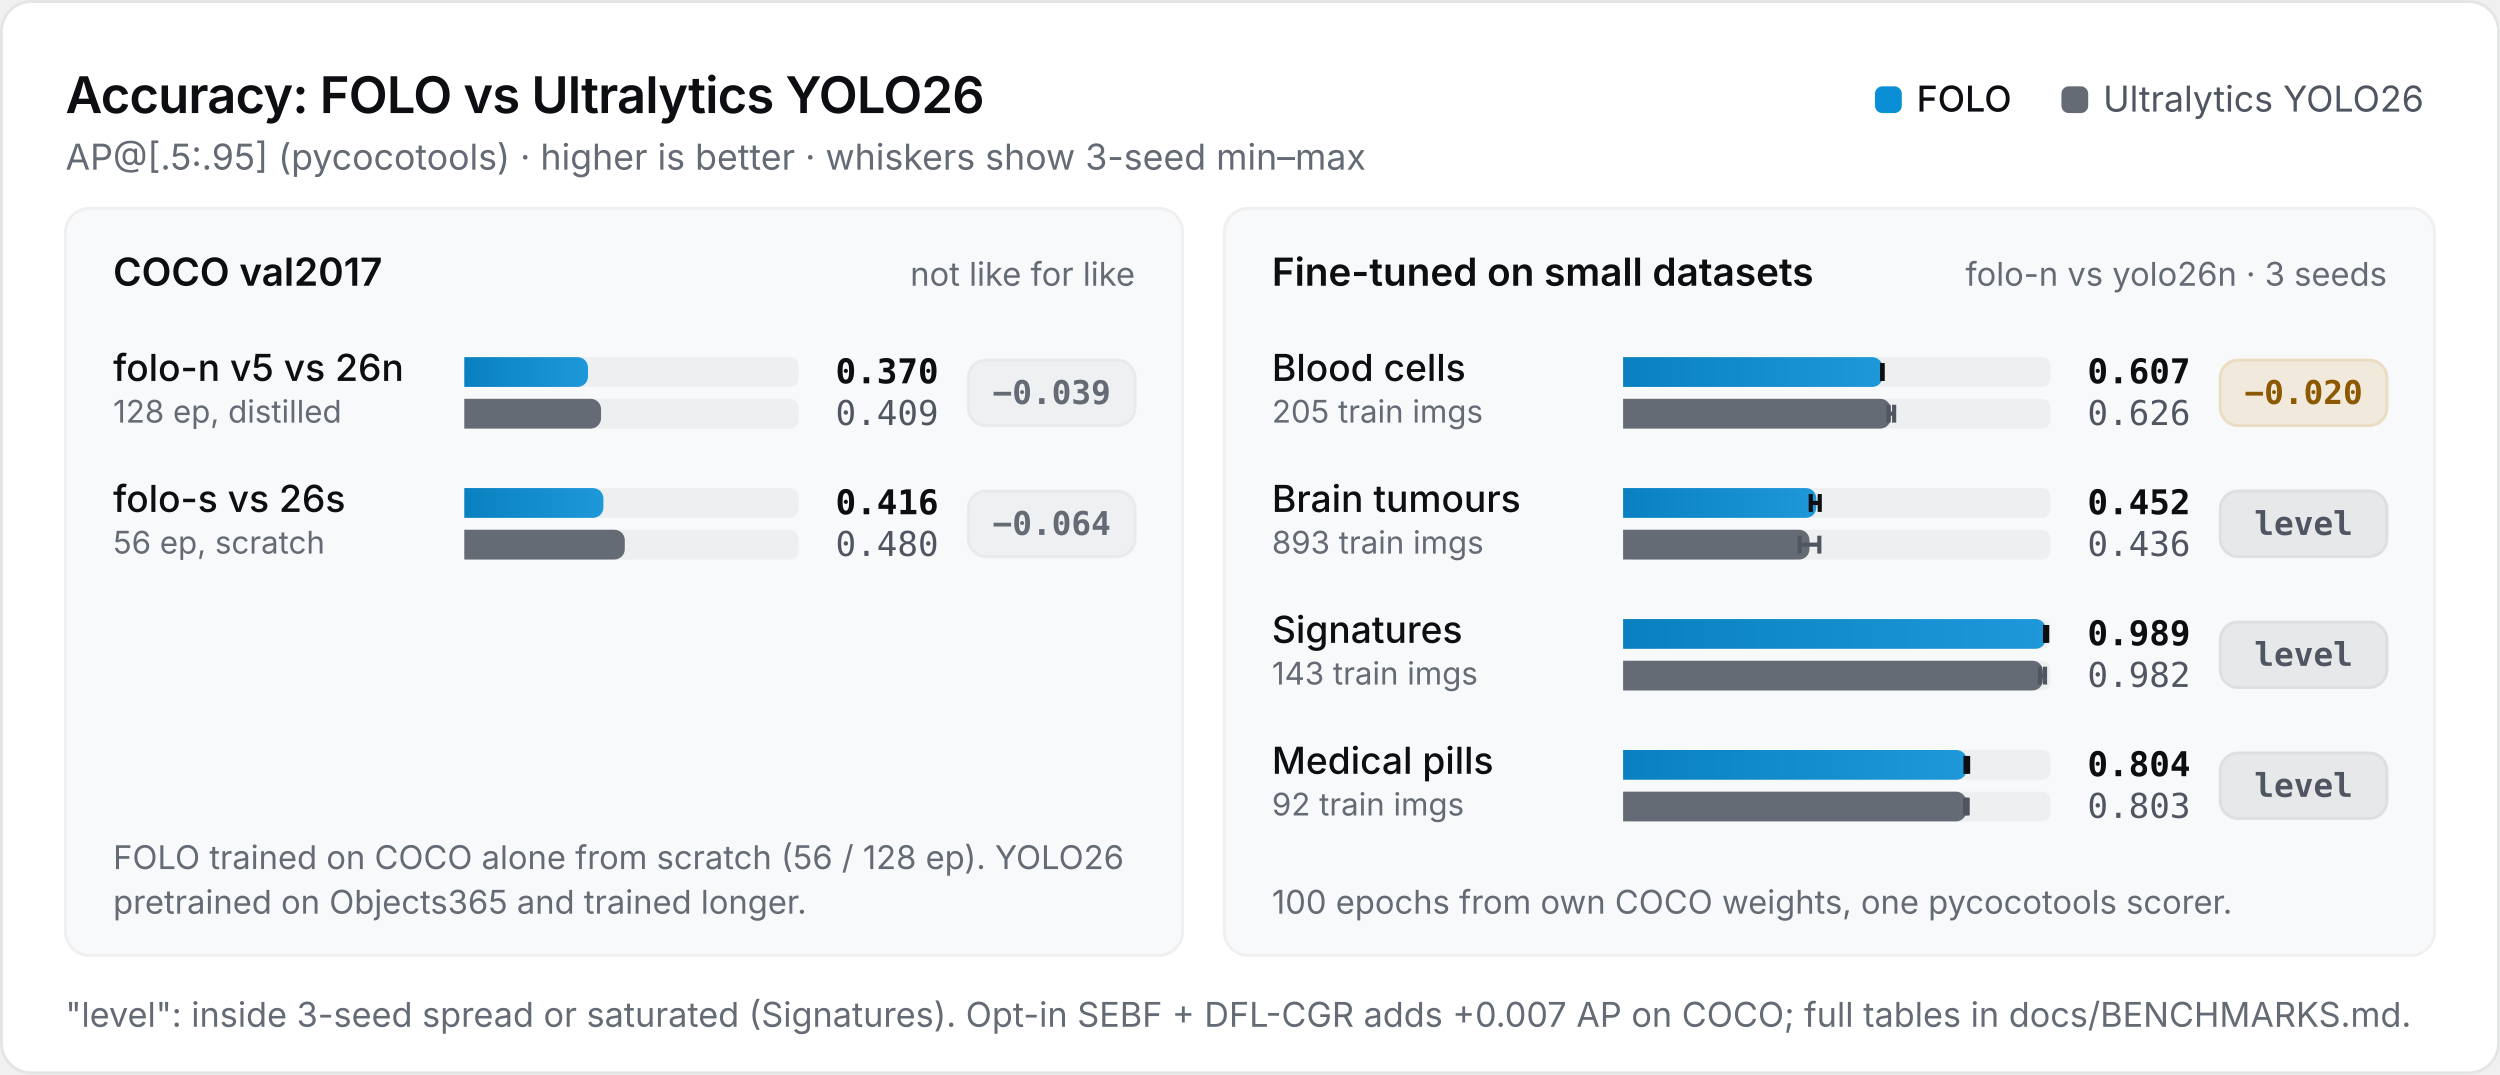
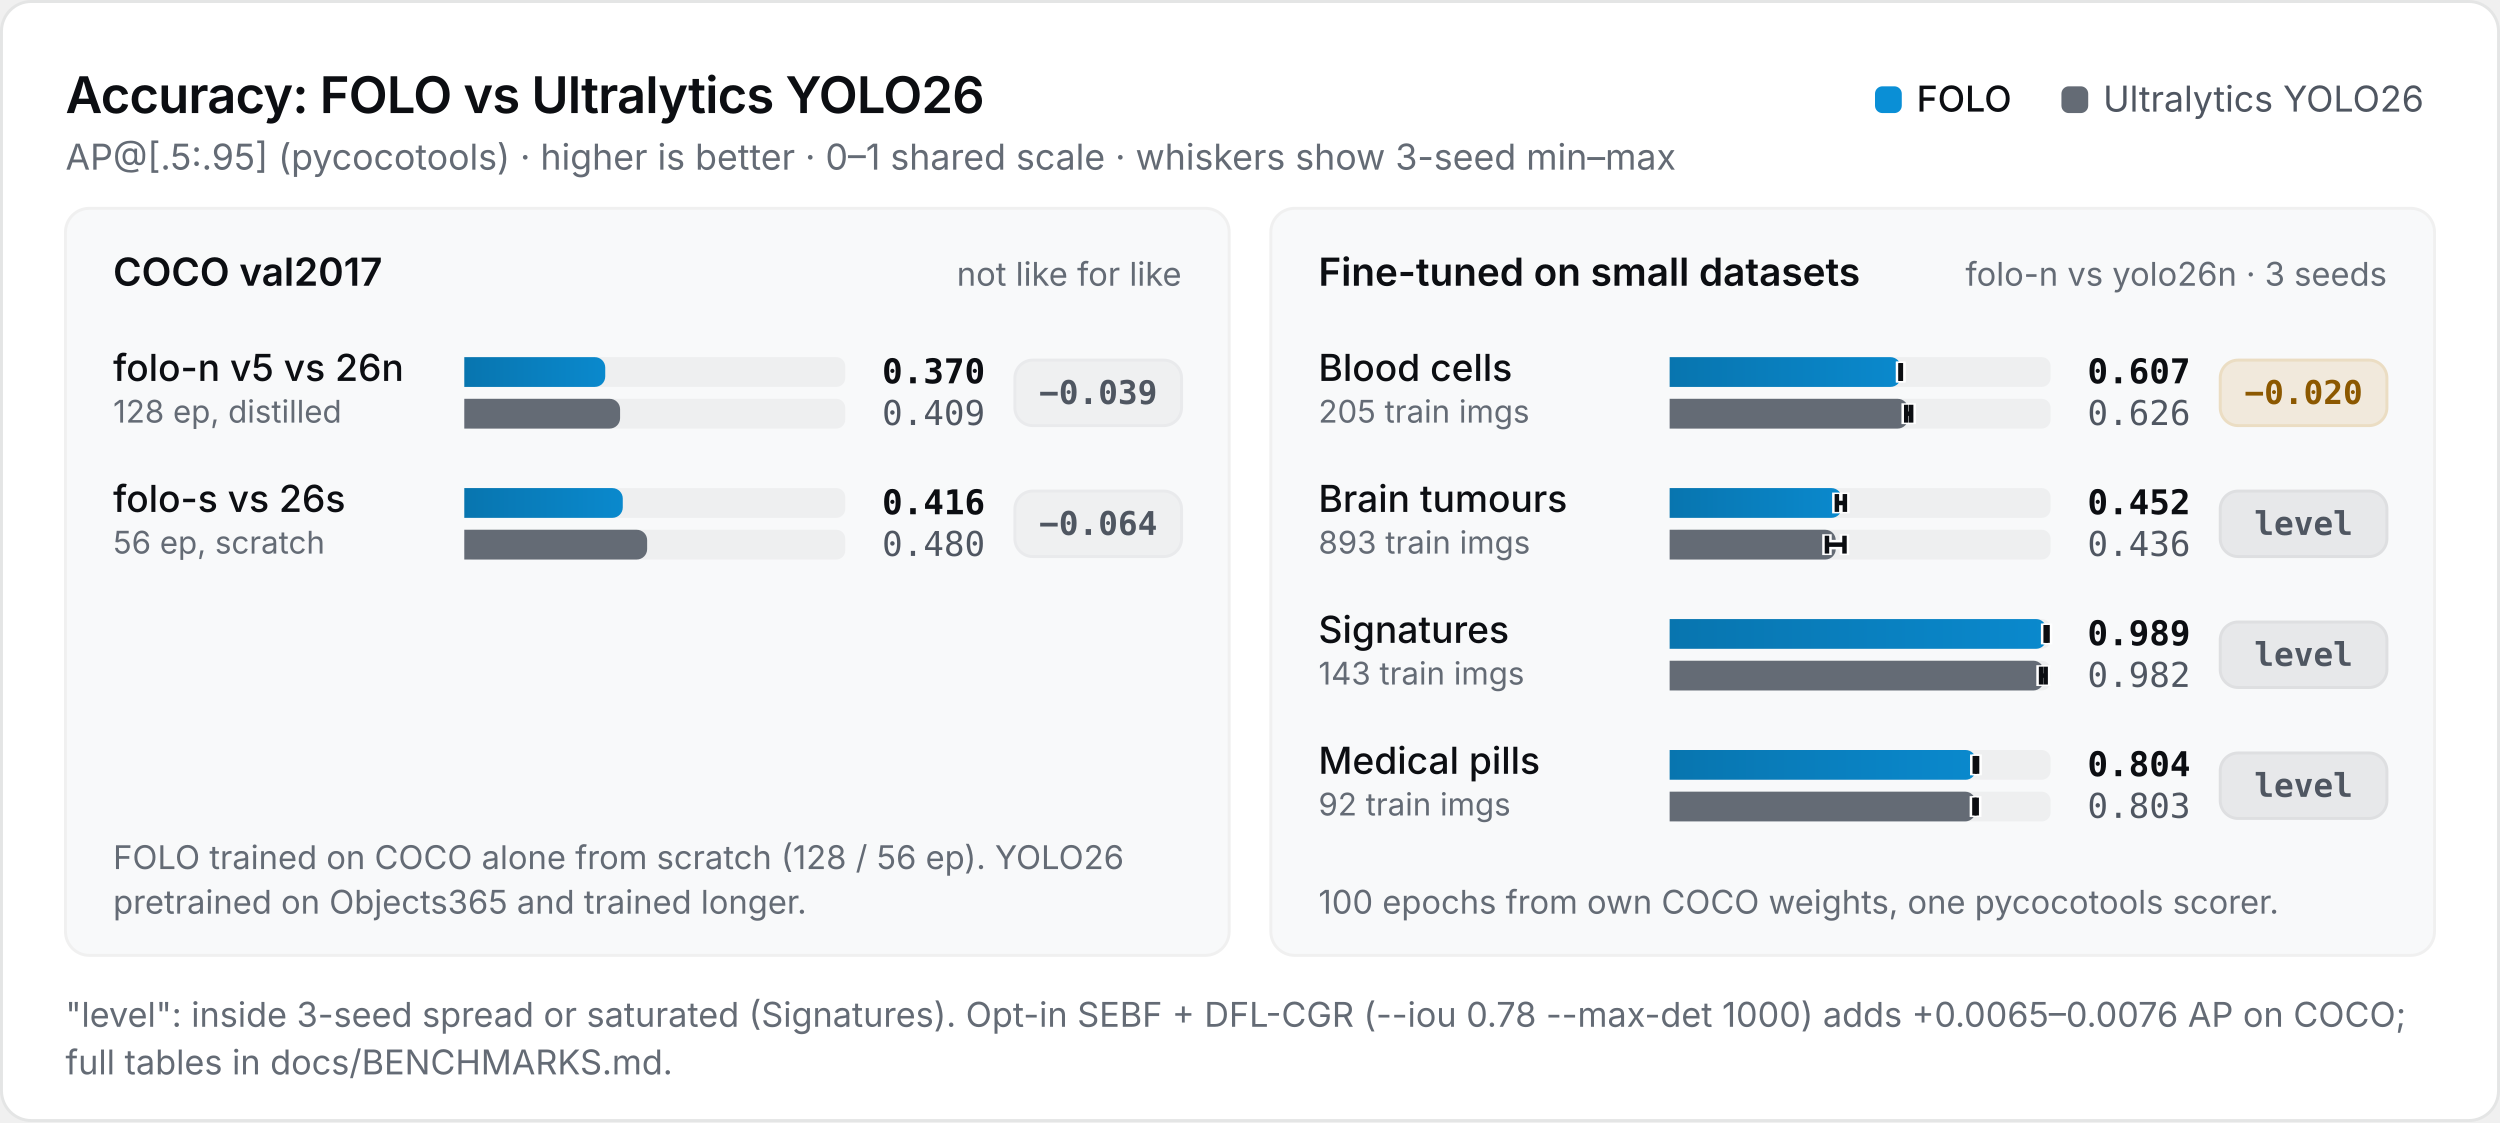
- <svg xmlns="http://www.w3.org/2000/svg" viewBox="0 0 840 361" width="840" height="361" role="img" aria-labelledby="t d" font-family="Geist, system-ui, -apple-system, 'Segoe UI', sans-serif">
+ <svg xmlns="http://www.w3.org/2000/svg" viewBox="0 0 840 377" width="840" height="377" role="img" aria-labelledby="t d" font-family="Geist, system-ui, -apple-system, 'Segoe UI', sans-serif">
  <defs>
    <linearGradient id="g-series0" x1="0" y1="0" x2="1" y2="0">
-       <stop offset="0%" stop-color="#0981C1" />
-       <stop offset="100%" stop-color="#1E98D9" />
+       <stop offset="0%" stop-color="#0875AF" />
+       <stop offset="100%" stop-color="#0A89CD" />
    </linearGradient>
  </defs>
-   <rect x="0.5" y="0.5" width="839" height="360" rx="10" fill="#FFFFFF" stroke="#E4E5E5" />
+   <rect x="0.5" y="0.5" width="839" height="376" rx="10" fill="#FFFFFF" stroke="#E4E5E5" />
  <text x="22" y="38" font-size="17" font-weight="600" letter-spacing="-0.015em" fill="#0C0E12">Accuracy: FOLO vs Ultralytics YOLO26</text>
-   <text x="22" y="57" font-size="12" fill="#646B75">AP@[.5:.95] (pycocotools) · higher is better · whiskers show 3-seed min–max</text>
+   <text x="22" y="57" font-size="12" fill="#646B75">AP@[.5:.95] (pycocotools) · higher is better · 0–1 shared scale · whiskers show 3-seed min–max</text>
  <rect x="630" y="29" width="9" height="9" rx="2.5" fill="#0A8FD6" />
  <text x="644" y="37.5" font-size="12" font-weight="500" fill="#0C0E12">FOLO</text>
  <rect x="692.64" y="29" width="9" height="9" rx="2.5" fill="#646B75" />
  <text x="706.64" y="37.5" font-size="12" fill="#4F5661">Ultralytics YOLO26</text>
-   <rect x="22" y="70" width="375.36" height="251" rx="8" fill="#F8F9FA" stroke="#F0F0F0" />
+   <rect x="22" y="70" width="391" height="251" rx="8" fill="#F8F9FA" stroke="#F0F0F0" />
  <text x="38" y="96" font-size="13" font-weight="600" fill="#0C0E12">COCO val2017</text>
-   <text x="381.36" y="96" font-size="11" text-anchor="end" fill="#646B75">not like for like</text>
+   <text x="397" y="96" font-size="11" text-anchor="end" fill="#646B75">not like for like</text>
  <text x="38" y="128" font-size="12.5" font-weight="500" fill="#0C0E12">folo-n v5 vs 26n</text>
  <text x="38" y="142" font-size="10.5" fill="#646B75">128 ep, distilled</text>
-   <rect x="156" y="120" width="112.36" height="10" rx="3" fill="#EEEFF0" />
-   <path d="M156 120h38.07a3.5 3.5 0 0 1 3.5 3.5v3a3.5 3.5 0 0 1 -3.5 3.5h-38.07z" fill="url(#g-series0)" />
-   <text x="315.36" y="128.8" font-size="11.5" font-family="'Geist Mono', ui-monospace, 'SF Mono', 'Cascadia Mono', Consolas, monospace" font-weight="600" text-anchor="end" fill="#0C0E12">0.370</text>
-   <rect x="156" y="134" width="112.36" height="10" rx="3" fill="#EEEFF0" />
-   <path d="M156 134h42.46a3.5 3.5 0 0 1 3.5 3.5v3a3.5 3.5 0 0 1 -3.5 3.5h-42.46z" fill="#646B75" />
-   <text x="315.36" y="142.8" font-size="11.5" font-family="'Geist Mono', ui-monospace, 'SF Mono', 'Cascadia Mono', Consolas, monospace" text-anchor="end" fill="#4F5661">0.409</text>
-   <rect x="325.36" y="121" width="56" height="22" rx="6" fill="#EFF0F1" stroke="#E9EAEC" />
-   <text x="353.36" y="135.74" font-size="11" font-family="'Geist Mono', ui-monospace, 'SF Mono', 'Cascadia Mono', Consolas, monospace" font-weight="600" text-anchor="middle" fill="#646B75">−0.039</text>
+   <rect x="156" y="120" width="128" height="10" rx="3" fill="#EEEFF0" />
+   <path d="M156 120h43.86a3.5 3.5 0 0 1 3.5 3.5v3a3.5 3.5 0 0 1 -3.5 3.5h-43.86z" fill="url(#g-series0)" />
+   <text x="331" y="128.8" font-size="11.5" font-family="'Geist Mono', ui-monospace, 'SF Mono', 'Cascadia Mono', Consolas, monospace" font-weight="600" text-anchor="end" fill="#0C0E12">0.370</text>
+   <rect x="156" y="134" width="128" height="10" rx="3" fill="#EEEFF0" />
+   <path d="M156 134h48.85a3.5 3.5 0 0 1 3.5 3.5v3a3.5 3.5 0 0 1 -3.5 3.5h-48.85z" fill="#646B75" />
+   <text x="331" y="142.8" font-size="11.5" font-family="'Geist Mono', ui-monospace, 'SF Mono', 'Cascadia Mono', Consolas, monospace" text-anchor="end" fill="#4F5661">0.409</text>
+   <rect x="341" y="121" width="56" height="22" rx="6" fill="#EFF0F1" stroke="#E9EAEC" />
+   <text x="369" y="135.74" font-size="11" font-family="'Geist Mono', ui-monospace, 'SF Mono', 'Cascadia Mono', Consolas, monospace" font-weight="600" text-anchor="middle" fill="#4F5661">−0.039</text>
  <text x="38" y="172" font-size="12.5" font-weight="500" fill="#0C0E12">folo-s vs 26s</text>
  <text x="38" y="186" font-size="10.5" fill="#646B75">56 ep, scratch</text>
-   <rect x="156" y="164" width="112.36" height="10" rx="3" fill="#EEEFF0" />
-   <path d="M156 164h43.24a3.5 3.5 0 0 1 3.5 3.5v3a3.5 3.5 0 0 1 -3.5 3.5h-43.24z" fill="url(#g-series0)" />
-   <text x="315.36" y="172.8" font-size="11.5" font-family="'Geist Mono', ui-monospace, 'SF Mono', 'Cascadia Mono', Consolas, monospace" font-weight="600" text-anchor="end" fill="#0C0E12">0.416</text>
-   <rect x="156" y="178" width="112.36" height="10" rx="3" fill="#EEEFF0" />
-   <path d="M156 178h50.43a3.5 3.5 0 0 1 3.5 3.5v3a3.5 3.5 0 0 1 -3.5 3.5h-50.43z" fill="#646B75" />
-   <text x="315.36" y="186.8" font-size="11.5" font-family="'Geist Mono', ui-monospace, 'SF Mono', 'Cascadia Mono', Consolas, monospace" text-anchor="end" fill="#4F5661">0.480</text>
-   <rect x="325.36" y="165" width="56" height="22" rx="6" fill="#EFF0F1" stroke="#E9EAEC" />
-   <text x="353.36" y="179.74" font-size="11" font-family="'Geist Mono', ui-monospace, 'SF Mono', 'Cascadia Mono', Consolas, monospace" font-weight="600" text-anchor="middle" fill="#646B75">−0.064</text>
-   <text x="38" y="292" font-size="11" fill="#646B75">FOLO trained on COCO alone from scratch (56 / 128 ep). YOLO26</text>
+   <rect x="156" y="164" width="128" height="10" rx="3" fill="#EEEFF0" />
+   <path d="M156 164h49.75a3.5 3.5 0 0 1 3.5 3.5v3a3.5 3.5 0 0 1 -3.5 3.5h-49.75z" fill="url(#g-series0)" />
+   <text x="331" y="172.8" font-size="11.5" font-family="'Geist Mono', ui-monospace, 'SF Mono', 'Cascadia Mono', Consolas, monospace" font-weight="600" text-anchor="end" fill="#0C0E12">0.416</text>
+   <rect x="156" y="178" width="128" height="10" rx="3" fill="#EEEFF0" />
+   <path d="M156 178h57.94a3.5 3.5 0 0 1 3.5 3.5v3a3.5 3.5 0 0 1 -3.5 3.5h-57.94z" fill="#646B75" />
+   <text x="331" y="186.8" font-size="11.5" font-family="'Geist Mono', ui-monospace, 'SF Mono', 'Cascadia Mono', Consolas, monospace" text-anchor="end" fill="#4F5661">0.480</text>
+   <rect x="341" y="165" width="56" height="22" rx="6" fill="#EFF0F1" stroke="#E9EAEC" />
+   <text x="369" y="179.74" font-size="11" font-family="'Geist Mono', ui-monospace, 'SF Mono', 'Cascadia Mono', Consolas, monospace" font-weight="600" text-anchor="middle" fill="#4F5661">−0.064</text>
+   <text x="38" y="292" font-size="11" fill="#646B75">FOLO trained on COCO alone from scratch (128 / 56 ep). YOLO26</text>
  <text x="38" y="307" font-size="11" fill="#646B75">pretrained on Objects365 and trained longer.</text>
-   <rect x="411.36" y="70" width="406.64" height="251" rx="8" fill="#F8F9FA" stroke="#F0F0F0" />
-   <text x="427.36" y="96" font-size="13" font-weight="600" fill="#0C0E12">Fine-tuned on small datasets</text>
+   <rect x="427" y="70" width="391" height="251" rx="8" fill="#F8F9FA" stroke="#F0F0F0" />
+   <text x="443" y="96" font-size="13" font-weight="600" fill="#0C0E12">Fine-tuned on small datasets</text>
  <text x="802" y="96" font-size="11" text-anchor="end" fill="#646B75">folo-n vs yolo26n · 3 seeds</text>
-   <text x="427.36" y="128" font-size="12.5" font-weight="500" fill="#0C0E12">Blood cells</text>
-   <text x="427.36" y="142" font-size="10.5" fill="#646B75">205 train imgs</text>
-   <rect x="545.36" y="120" width="143.64" height="10" rx="3" fill="#EEEFF0" />
-   <path d="M545.36 120h83.69a3.5 3.5 0 0 1 3.5 3.5v3a3.5 3.5 0 0 1 -3.5 3.5h-83.69z" fill="url(#g-series0)" />
-   <path d="M632.41 125L632.55 125" stroke="#0C0E12" stroke-width="1.4" fill="none" />
-   <path d="M632.41 122L632.41 128" stroke="#0C0E12" stroke-width="1.4" fill="none" />
-   <path d="M632.55 122L632.55 128" stroke="#0C0E12" stroke-width="1.4" fill="none" />
+   <text x="443" y="128" font-size="12.5" font-weight="500" fill="#0C0E12">Blood cells</text>
+   <text x="443" y="142" font-size="10.5" fill="#646B75">205 train imgs</text>
+   <rect x="561" y="120" width="128" height="10" rx="3" fill="#EEEFF0" />
+   <path d="M561 120h74.2a3.5 3.5 0 0 1 3.5 3.5v3a3.5 3.5 0 0 1 -3.5 3.5h-74.2z" fill="url(#g-series0)" />
+   <path d="M638.57 125L638.7 125" stroke="#FFFFFF" stroke-width="3.2" fill="none" />
+   <path d="M638.57 121.5L638.57 128.5" stroke="#FFFFFF" stroke-width="3.2" fill="none" />
+   <path d="M638.7 121.5L638.7 128.5" stroke="#FFFFFF" stroke-width="3.2" fill="none" />
+   <path d="M638.57 125L638.7 125" stroke="#0C0E12" stroke-width="1.5" fill="none" />
+   <path d="M638.57 122L638.57 128" stroke="#0C0E12" stroke-width="1.5" fill="none" />
+   <path d="M638.7 122L638.7 128" stroke="#0C0E12" stroke-width="1.5" fill="none" />
  <text x="736" y="128.8" font-size="11.5" font-family="'Geist Mono', ui-monospace, 'SF Mono', 'Cascadia Mono', Consolas, monospace" font-weight="600" text-anchor="end" fill="#0C0E12">0.607</text>
-   <rect x="545.36" y="134" width="143.64" height="10" rx="3" fill="#EEEFF0" />
-   <path d="M545.36 134h86.42a3.5 3.5 0 0 1 3.5 3.5v3a3.5 3.5 0 0 1 -3.5 3.5h-86.42z" fill="#646B75" />
-   <path d="M634.56 139L636.43 139" stroke="#4F5661" stroke-width="1.4" fill="none" />
-   <path d="M634.56 136L634.56 142" stroke="#4F5661" stroke-width="1.4" fill="none" />
-   <path d="M636.43 136L636.43 142" stroke="#4F5661" stroke-width="1.4" fill="none" />
+   <rect x="561" y="134" width="128" height="10" rx="3" fill="#EEEFF0" />
+   <path d="M561 134h76.63a3.5 3.5 0 0 1 3.5 3.5v3a3.5 3.5 0 0 1 -3.5 3.5h-76.63z" fill="#646B75" />
+   <path d="M640.49 139L642.15 139" stroke="#FFFFFF" stroke-width="3.2" fill="none" />
+   <path d="M640.49 135.5L640.49 142.5" stroke="#FFFFFF" stroke-width="3.2" fill="none" />
+   <path d="M642.15 135.5L642.15 142.5" stroke="#FFFFFF" stroke-width="3.2" fill="none" />
+   <path d="M640.49 139L642.15 139" stroke="#0C0E12" stroke-width="1.5" fill="none" />
+   <path d="M640.49 136L640.49 142" stroke="#0C0E12" stroke-width="1.5" fill="none" />
+   <path d="M642.15 136L642.15 142" stroke="#0C0E12" stroke-width="1.5" fill="none" />
  <text x="736" y="142.8" font-size="11.5" font-family="'Geist Mono', ui-monospace, 'SF Mono', 'Cascadia Mono', Consolas, monospace" text-anchor="end" fill="#4F5661">0.626</text>
  <rect x="746" y="121" width="56" height="22" rx="6" fill="#F1E9DC" stroke="#EBDDC3" />
  <text x="774" y="135.74" font-size="11" font-family="'Geist Mono', ui-monospace, 'SF Mono', 'Cascadia Mono', Consolas, monospace" font-weight="600" text-anchor="middle" fill="#8C5800">−0.020</text>
-   <text x="427.36" y="172" font-size="12.5" font-weight="500" fill="#0C0E12">Brain tumours</text>
-   <text x="427.36" y="186" font-size="10.5" fill="#646B75">893 train imgs</text>
-   <rect x="545.36" y="164" width="143.64" height="10" rx="3" fill="#EEEFF0" />
-   <path d="M545.36 164h61.43a3.5 3.5 0 0 1 3.5 3.5v3a3.5 3.5 0 0 1 -3.5 3.5h-61.43z" fill="url(#g-series0)" />
-   <path d="M608.42 169L611.43 169" stroke="#0C0E12" stroke-width="1.4" fill="none" />
-   <path d="M608.42 166L608.42 172" stroke="#0C0E12" stroke-width="1.4" fill="none" />
-   <path d="M611.43 166L611.43 172" stroke="#0C0E12" stroke-width="1.4" fill="none" />
+   <text x="443" y="172" font-size="12.5" font-weight="500" fill="#0C0E12">Brain tumours</text>
+   <text x="443" y="186" font-size="10.5" fill="#646B75">893 train imgs</text>
+   <rect x="561" y="164" width="128" height="10" rx="3" fill="#EEEFF0" />
+   <path d="M561 164h54.36a3.5 3.5 0 0 1 3.5 3.5v3a3.5 3.5 0 0 1 -3.5 3.5h-54.36z" fill="url(#g-series0)" />
+   <path d="M617.19 169L619.88 169" stroke="#FFFFFF" stroke-width="3.2" fill="none" />
+   <path d="M617.19 165.5L617.19 172.5" stroke="#FFFFFF" stroke-width="3.2" fill="none" />
+   <path d="M619.88 165.5L619.88 172.5" stroke="#FFFFFF" stroke-width="3.2" fill="none" />
+   <path d="M617.19 169L619.88 169" stroke="#0C0E12" stroke-width="1.5" fill="none" />
+   <path d="M617.19 166L617.19 172" stroke="#0C0E12" stroke-width="1.5" fill="none" />
+   <path d="M619.88 166L619.88 172" stroke="#0C0E12" stroke-width="1.5" fill="none" />
  <text x="736" y="172.8" font-size="11.5" font-family="'Geist Mono', ui-monospace, 'SF Mono', 'Cascadia Mono', Consolas, monospace" font-weight="600" text-anchor="end" fill="#0C0E12">0.452</text>
-   <rect x="545.36" y="178" width="143.64" height="10" rx="3" fill="#EEEFF0" />
-   <path d="M545.36 178h59.13a3.5 3.5 0 0 1 3.5 3.5v3a3.5 3.5 0 0 1 -3.5 3.5h-59.13z" fill="#646B75" />
-   <path d="M604.68 183L611.29 183" stroke="#4F5661" stroke-width="1.4" fill="none" />
-   <path d="M604.68 180L604.68 186" stroke="#4F5661" stroke-width="1.4" fill="none" />
-   <path d="M611.29 180L611.29 186" stroke="#4F5661" stroke-width="1.4" fill="none" />
+   <rect x="561" y="178" width="128" height="10" rx="3" fill="#EEEFF0" />
+   <path d="M561 178h52.31a3.5 3.5 0 0 1 3.5 3.5v3a3.5 3.5 0 0 1 -3.5 3.5h-52.31z" fill="#646B75" />
+   <path d="M613.86 183L619.75 183" stroke="#FFFFFF" stroke-width="3.2" fill="none" />
+   <path d="M613.86 179.5L613.86 186.5" stroke="#FFFFFF" stroke-width="3.2" fill="none" />
+   <path d="M619.75 179.5L619.75 186.5" stroke="#FFFFFF" stroke-width="3.2" fill="none" />
+   <path d="M613.86 183L619.75 183" stroke="#0C0E12" stroke-width="1.5" fill="none" />
+   <path d="M613.86 180L613.86 186" stroke="#0C0E12" stroke-width="1.5" fill="none" />
+   <path d="M619.75 180L619.75 186" stroke="#0C0E12" stroke-width="1.5" fill="none" />
  <text x="736" y="186.8" font-size="11.5" font-family="'Geist Mono', ui-monospace, 'SF Mono', 'Cascadia Mono', Consolas, monospace" text-anchor="end" fill="#4F5661">0.436</text>
  <rect x="746" y="165" width="56" height="22" rx="6" fill="#E7E8EA" stroke="#DEDFE1" />
  <text x="774" y="179.74" font-size="11" font-family="'Geist Mono', ui-monospace, 'SF Mono', 'Cascadia Mono', Consolas, monospace" font-weight="600" text-anchor="middle" fill="#4F5661">level</text>
-   <text x="427.36" y="216" font-size="12.5" font-weight="500" fill="#0C0E12">Signatures</text>
-   <text x="427.36" y="230" font-size="10.5" fill="#646B75">143 train imgs</text>
-   <rect x="545.36" y="208" width="143.64" height="10" rx="3" fill="#EEEFF0" />
-   <path d="M545.36 208h138.56a3.5 3.5 0 0 1 3.5 3.5v3a3.5 3.5 0 0 1 -3.5 3.5h-138.56z" fill="url(#g-series0)" />
-   <path d="M687.13 213L687.85 213" stroke="#0C0E12" stroke-width="1.4" fill="none" />
-   <path d="M687.13 210L687.13 216" stroke="#0C0E12" stroke-width="1.4" fill="none" />
-   <path d="M687.85 210L687.85 216" stroke="#0C0E12" stroke-width="1.4" fill="none" />
+   <text x="443" y="216" font-size="12.5" font-weight="500" fill="#0C0E12">Signatures</text>
+   <text x="443" y="230" font-size="10.5" fill="#646B75">143 train imgs</text>
+   <rect x="561" y="208" width="128" height="10" rx="3" fill="#EEEFF0" />
+   <path d="M561 208h123.09a3.5 3.5 0 0 1 3.5 3.5v3a3.5 3.5 0 0 1 -3.5 3.5h-123.09z" fill="url(#g-series0)" />
+   <path d="M687.34 213L687.98 213" stroke="#FFFFFF" stroke-width="3.2" fill="none" />
+   <path d="M687.34 209.5L687.34 216.5" stroke="#FFFFFF" stroke-width="3.2" fill="none" />
+   <path d="M687.98 209.5L687.98 216.5" stroke="#FFFFFF" stroke-width="3.2" fill="none" />
+   <path d="M687.34 213L687.98 213" stroke="#0C0E12" stroke-width="1.5" fill="none" />
+   <path d="M687.34 210L687.34 216" stroke="#0C0E12" stroke-width="1.5" fill="none" />
+   <path d="M687.98 210L687.98 216" stroke="#0C0E12" stroke-width="1.5" fill="none" />
  <text x="736" y="216.8" font-size="11.5" font-family="'Geist Mono', ui-monospace, 'SF Mono', 'Cascadia Mono', Consolas, monospace" font-weight="600" text-anchor="end" fill="#0C0E12">0.989</text>
-   <rect x="545.36" y="222" width="143.64" height="10" rx="3" fill="#EEEFF0" />
-   <path d="M545.36 222h137.55a3.5 3.5 0 0 1 3.5 3.5v3a3.5 3.5 0 0 1 -3.5 3.5h-137.55z" fill="#646B75" />
-   <path d="M685.41 227L687.13 227" stroke="#4F5661" stroke-width="1.4" fill="none" />
-   <path d="M685.41 224L685.41 230" stroke="#4F5661" stroke-width="1.4" fill="none" />
-   <path d="M687.13 224L687.13 230" stroke="#4F5661" stroke-width="1.4" fill="none" />
+   <rect x="561" y="222" width="128" height="10" rx="3" fill="#EEEFF0" />
+   <path d="M561 222h122.2a3.5 3.5 0 0 1 3.5 3.5v3a3.5 3.5 0 0 1 -3.5 3.5h-122.2z" fill="#646B75" />
+   <path d="M685.8 227L687.34 227" stroke="#FFFFFF" stroke-width="3.2" fill="none" />
+   <path d="M685.8 223.5L685.8 230.5" stroke="#FFFFFF" stroke-width="3.2" fill="none" />
+   <path d="M687.34 223.5L687.34 230.5" stroke="#FFFFFF" stroke-width="3.2" fill="none" />
+   <path d="M685.8 227L687.34 227" stroke="#0C0E12" stroke-width="1.5" fill="none" />
+   <path d="M685.8 224L685.8 230" stroke="#0C0E12" stroke-width="1.5" fill="none" />
+   <path d="M687.34 224L687.34 230" stroke="#0C0E12" stroke-width="1.5" fill="none" />
  <text x="736" y="230.8" font-size="11.5" font-family="'Geist Mono', ui-monospace, 'SF Mono', 'Cascadia Mono', Consolas, monospace" text-anchor="end" fill="#4F5661">0.982</text>
  <rect x="746" y="209" width="56" height="22" rx="6" fill="#E7E8EA" stroke="#DEDFE1" />
  <text x="774" y="223.74" font-size="11" font-family="'Geist Mono', ui-monospace, 'SF Mono', 'Cascadia Mono', Consolas, monospace" font-weight="600" text-anchor="middle" fill="#4F5661">level</text>
-   <text x="427.36" y="260" font-size="12.5" font-weight="500" fill="#0C0E12">Medical pills</text>
-   <text x="427.36" y="274" font-size="10.5" fill="#646B75">92 train imgs</text>
-   <rect x="545.36" y="252" width="143.64" height="10" rx="3" fill="#EEEFF0" />
-   <path d="M545.36 252h111.99a3.5 3.5 0 0 1 3.5 3.5v3a3.5 3.5 0 0 1 -3.5 3.5h-111.99z" fill="url(#g-series0)" />
-   <path d="M660.42 257L661.28 257" stroke="#0C0E12" stroke-width="1.4" fill="none" />
-   <path d="M660.42 254L660.42 260" stroke="#0C0E12" stroke-width="1.4" fill="none" />
-   <path d="M661.28 254L661.28 260" stroke="#0C0E12" stroke-width="1.4" fill="none" />
+   <text x="443" y="260" font-size="12.5" font-weight="500" fill="#0C0E12">Medical pills</text>
+   <text x="443" y="274" font-size="10.5" fill="#646B75">92 train imgs</text>
+   <rect x="561" y="252" width="128" height="10" rx="3" fill="#EEEFF0" />
+   <path d="M561 252h99.41a3.5 3.5 0 0 1 3.5 3.5v3a3.5 3.5 0 0 1 -3.5 3.5h-99.41z" fill="url(#g-series0)" />
+   <path d="M663.53 257L664.3 257" stroke="#FFFFFF" stroke-width="3.2" fill="none" />
+   <path d="M663.53 253.5L663.53 260.5" stroke="#FFFFFF" stroke-width="3.2" fill="none" />
+   <path d="M664.3 253.5L664.3 260.5" stroke="#FFFFFF" stroke-width="3.2" fill="none" />
+   <path d="M663.53 257L664.3 257" stroke="#0C0E12" stroke-width="1.5" fill="none" />
+   <path d="M663.53 254L663.53 260" stroke="#0C0E12" stroke-width="1.5" fill="none" />
+   <path d="M664.3 254L664.3 260" stroke="#0C0E12" stroke-width="1.5" fill="none" />
  <text x="736" y="260.8" font-size="11.5" font-family="'Geist Mono', ui-monospace, 'SF Mono', 'Cascadia Mono', Consolas, monospace" font-weight="600" text-anchor="end" fill="#0C0E12">0.804</text>
-   <rect x="545.36" y="266" width="143.64" height="10" rx="3" fill="#EEEFF0" />
-   <path d="M545.36 266h111.84a3.5 3.5 0 0 1 3.5 3.5v3a3.5 3.5 0 0 1 -3.5 3.5h-111.84z" fill="#646B75" />
-   <path d="M660.27 271L661.13 271" stroke="#4F5661" stroke-width="1.4" fill="none" />
-   <path d="M660.27 268L660.27 274" stroke="#4F5661" stroke-width="1.4" fill="none" />
-   <path d="M661.13 268L661.13 274" stroke="#4F5661" stroke-width="1.4" fill="none" />
+   <rect x="561" y="266" width="128" height="10" rx="3" fill="#EEEFF0" />
+   <path d="M561 266h99.28a3.5 3.5 0 0 1 3.5 3.5v3a3.5 3.5 0 0 1 -3.5 3.5h-99.28z" fill="#646B75" />
+   <path d="M663.4 271L664.17 271" stroke="#FFFFFF" stroke-width="3.2" fill="none" />
+   <path d="M663.4 267.5L663.4 274.5" stroke="#FFFFFF" stroke-width="3.2" fill="none" />
+   <path d="M664.17 267.5L664.17 274.5" stroke="#FFFFFF" stroke-width="3.2" fill="none" />
+   <path d="M663.4 271L664.17 271" stroke="#0C0E12" stroke-width="1.5" fill="none" />
+   <path d="M663.4 268L663.4 274" stroke="#0C0E12" stroke-width="1.5" fill="none" />
+   <path d="M664.17 268L664.17 274" stroke="#0C0E12" stroke-width="1.5" fill="none" />
  <text x="736" y="274.8" font-size="11.5" font-family="'Geist Mono', ui-monospace, 'SF Mono', 'Cascadia Mono', Consolas, monospace" text-anchor="end" fill="#4F5661">0.803</text>
  <rect x="746" y="253" width="56" height="22" rx="6" fill="#E7E8EA" stroke="#DEDFE1" />
  <text x="774" y="267.74" font-size="11" font-family="'Geist Mono', ui-monospace, 'SF Mono', 'Cascadia Mono', Consolas, monospace" font-weight="600" text-anchor="middle" fill="#4F5661">level</text>
-   <text x="427.36" y="307" font-size="11" fill="#646B75">100 epochs from own COCO weights, one pycocotools scorer.</text>
-   <text x="22" y="345" font-size="11.5" fill="#646B75">"level": inside 3-seed spread or saturated (Signatures). Opt-in SEBF + DFL-CGR adds +0.007 AP on COCO; full tables in docs/BENCHMARKS.md.</text>
+   <text x="443" y="307" font-size="11" fill="#646B75">100 epochs from own COCO weights, one pycocotools scorer.</text>
+   <text x="22" y="345" font-size="11.5" fill="#646B75">"level": inside 3-seed spread or saturated (Signatures). Opt-in SEBF + DFL-CGR (--iou 0.78 --max-det 1000) adds +0.0065–0.0076 AP on COCO;</text>
+   <text x="22" y="361" font-size="11.5" fill="#646B75">full tables in docs/BENCHMARKS.md.</text>
</svg>
